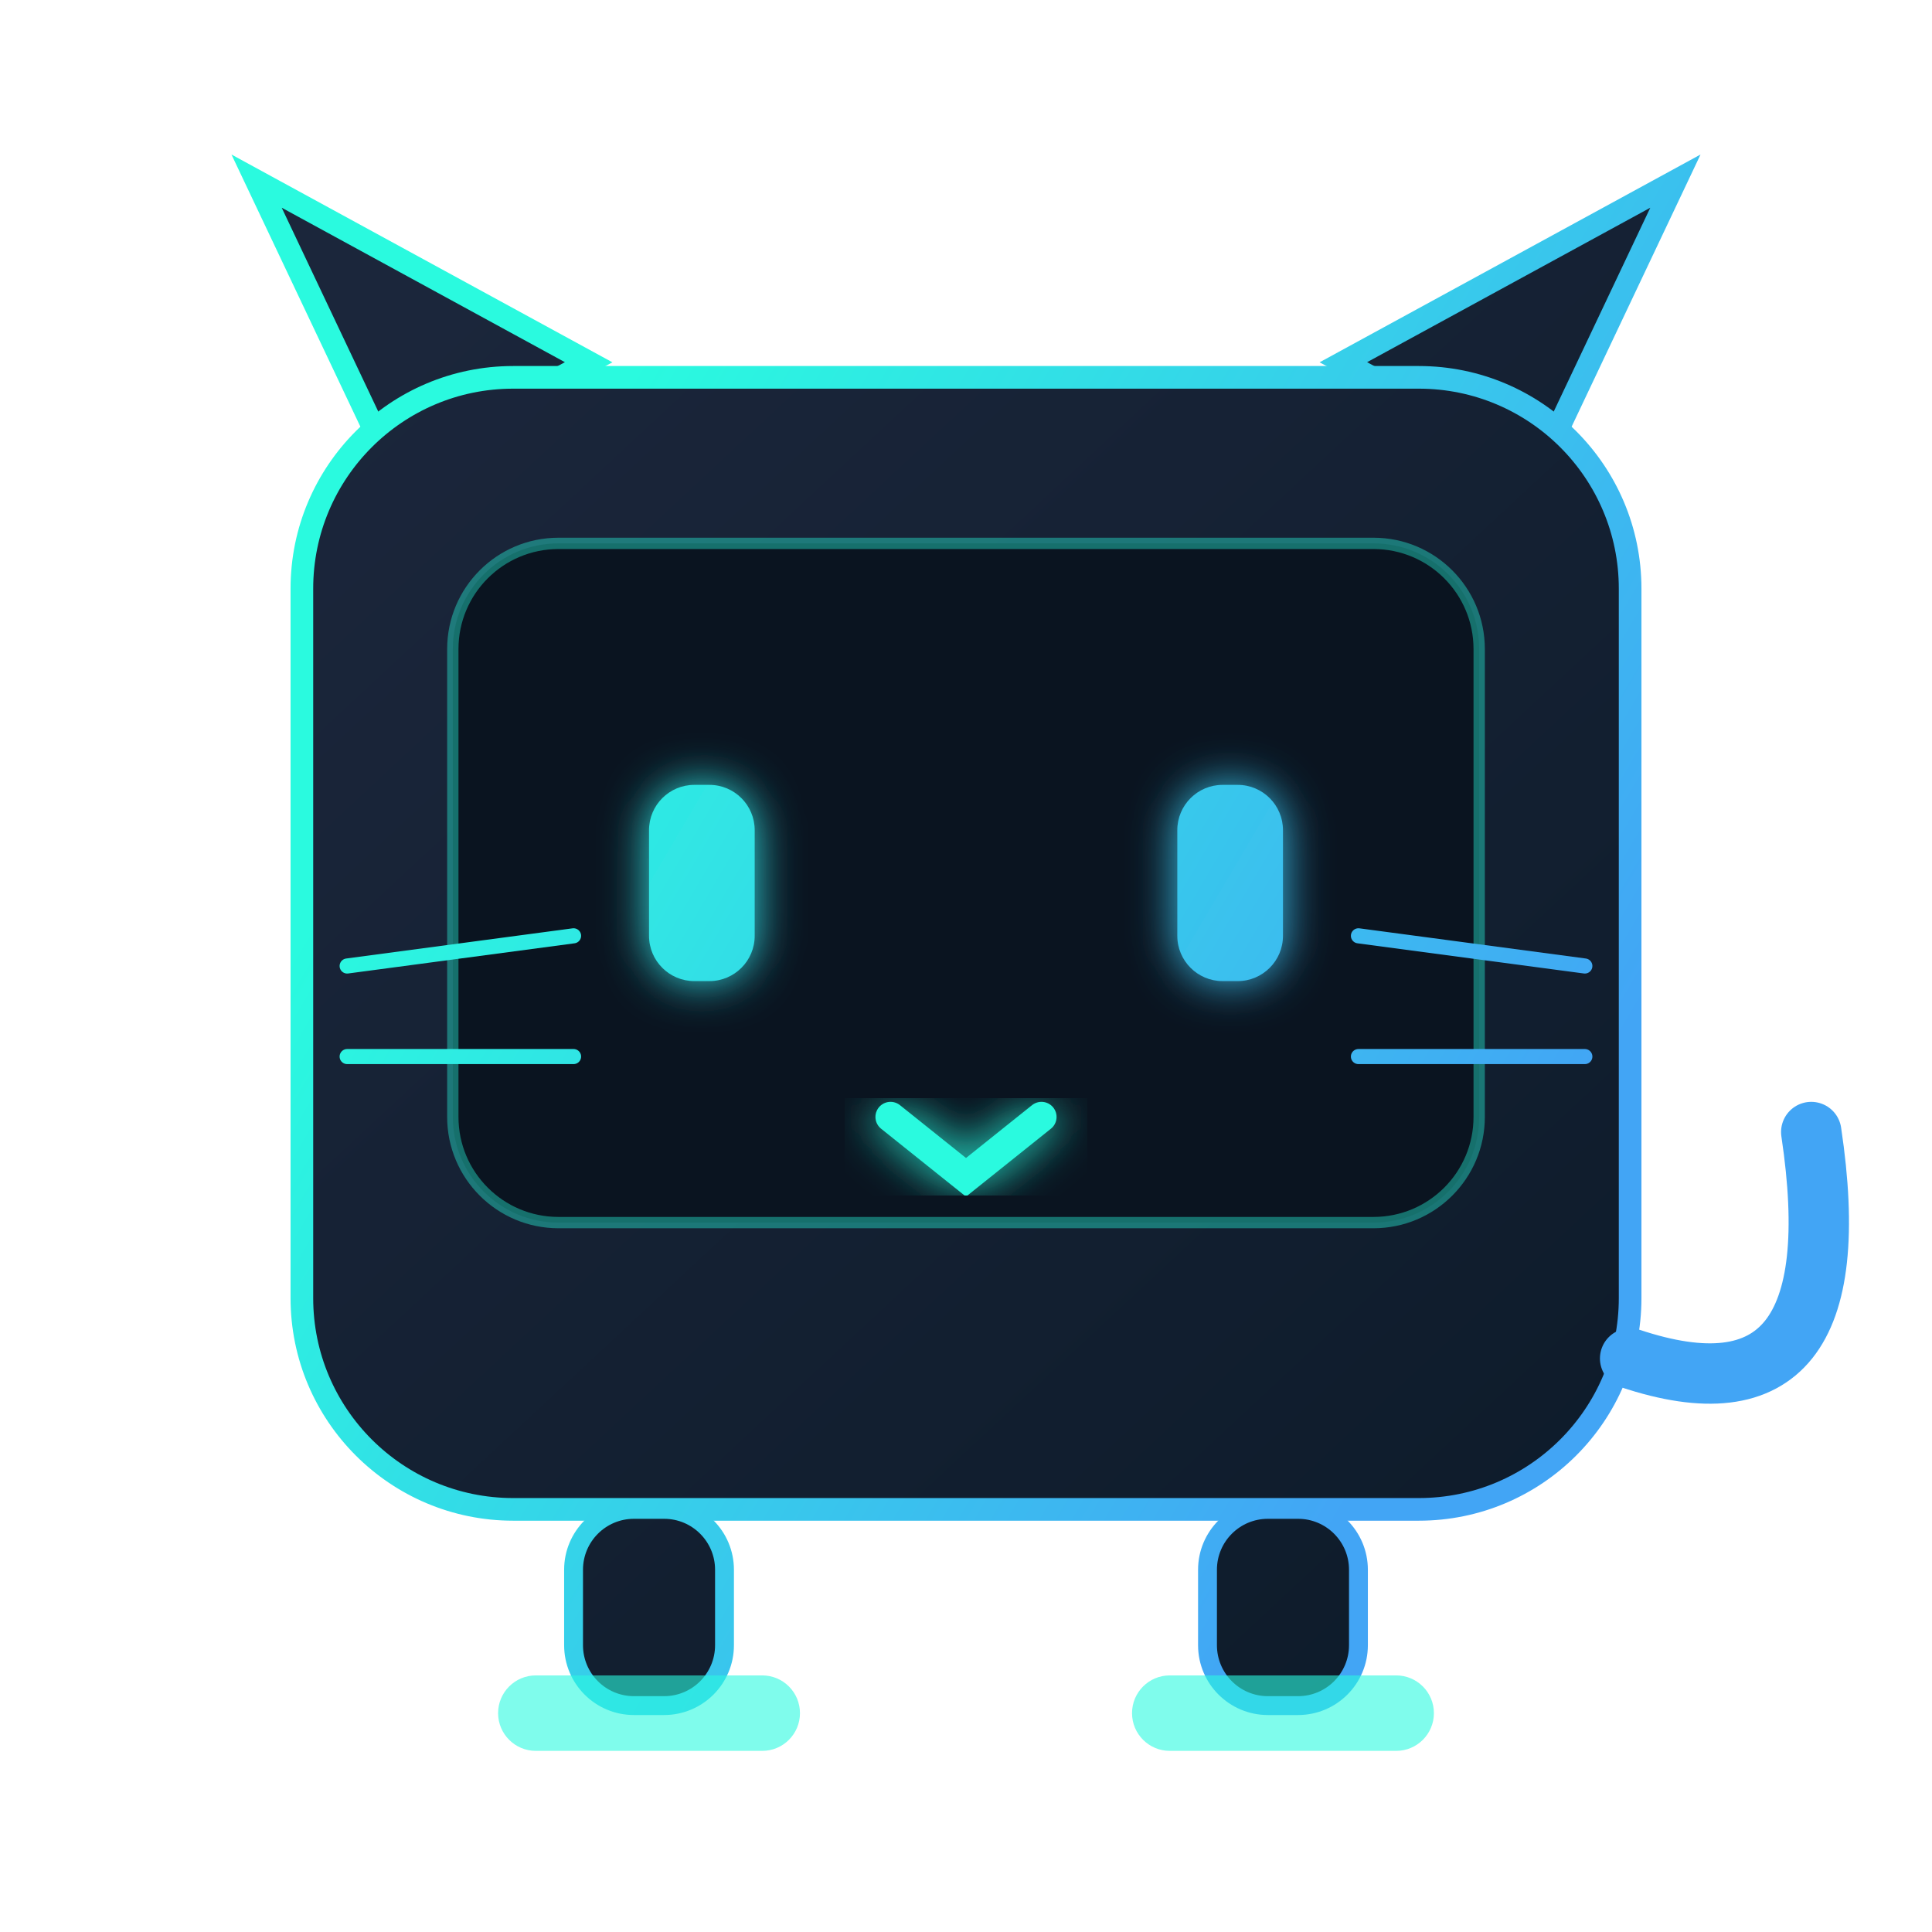
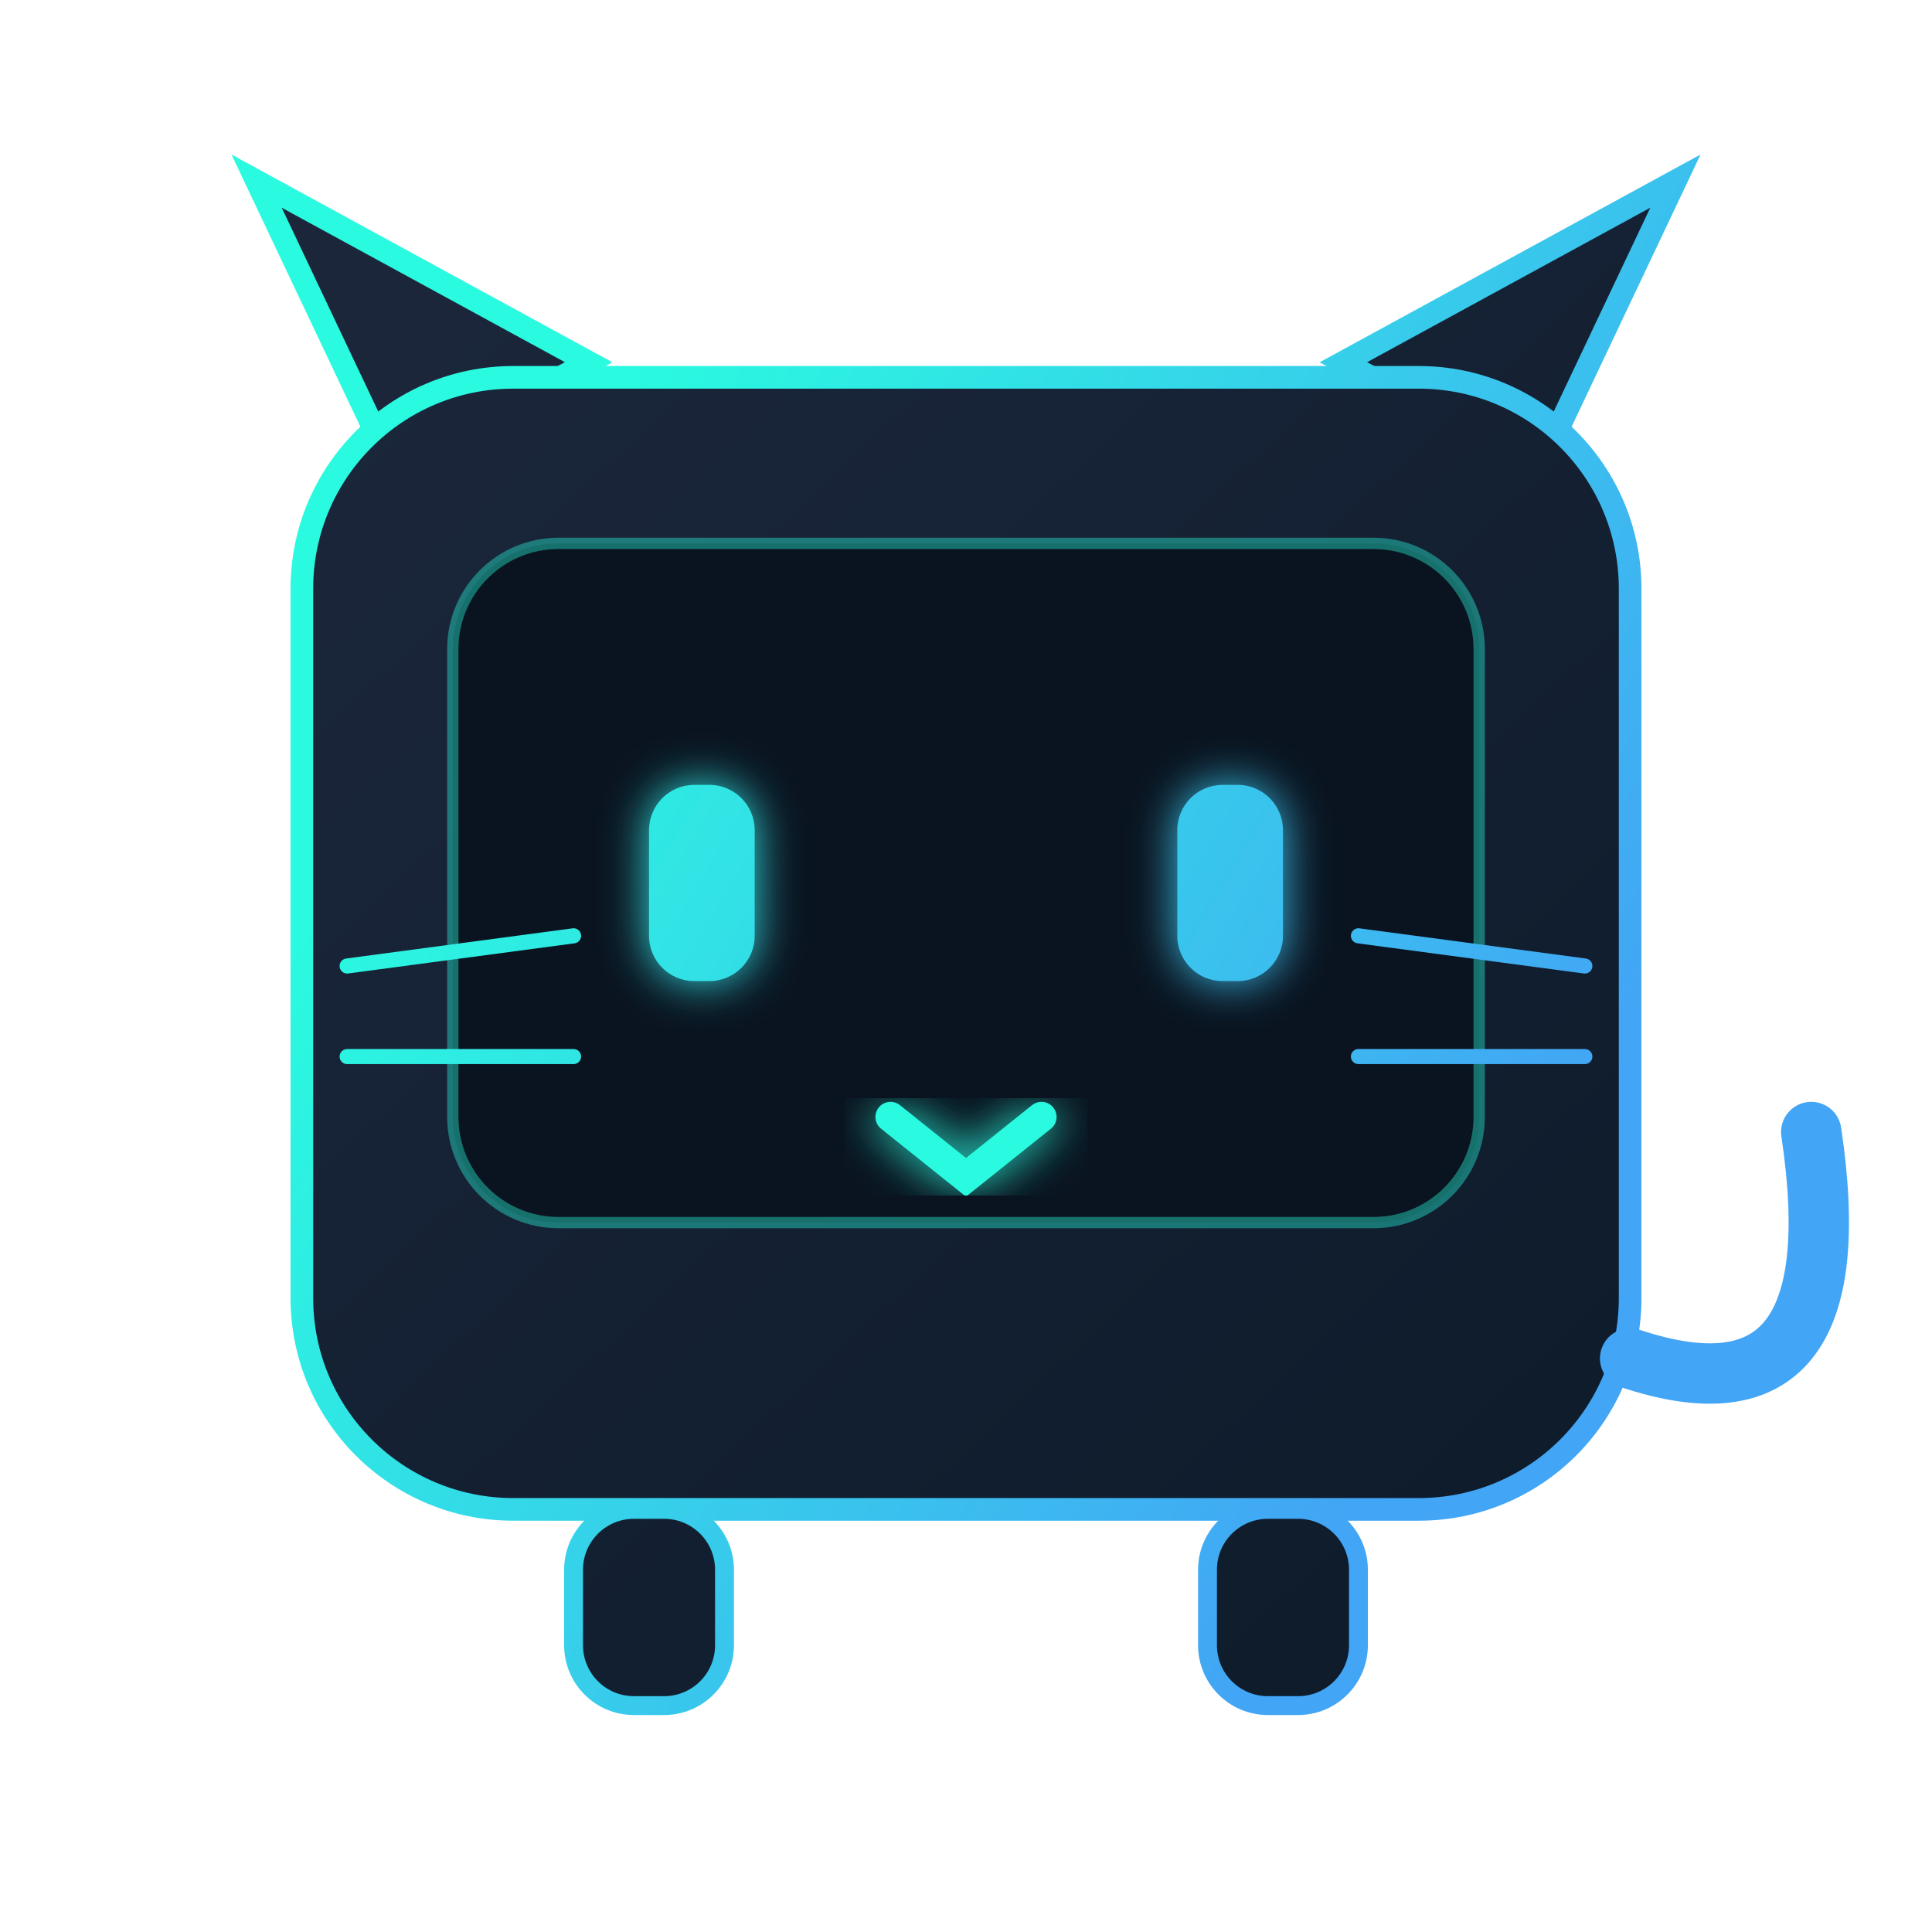
<svg xmlns="http://www.w3.org/2000/svg" width="256" height="256" viewBox="0 0 256 256" fill="none">
  <defs>
    <linearGradient id="bodyGrad" x1="48" y1="48" x2="208" y2="220" gradientUnits="userSpaceOnUse">
      <stop offset="0" stop-color="#1b263b" />
      <stop offset="1" stop-color="#0d1b2a" />
    </linearGradient>
    <linearGradient id="accentGrad" x1="60" y1="90" x2="196" y2="170" gradientUnits="userSpaceOnUse">
      <stop offset="0" stop-color="#2afadf" />
      <stop offset="1" stop-color="#42a5f5" />
    </linearGradient>
    <filter id="glow" x="-30%" y="-30%" width="160%" height="160%">
      <feGaussianBlur stdDeviation="3" result="blur" />
      <feMerge>
        <feMergeNode in="blur" />
        <feMergeNode in="SourceGraphic" />
      </feMerge>
    </filter>
  </defs>
  <g id="pet-body-group">
    <path d="M52 62 L34 24 L78 48 Z" fill="url(#bodyGrad)" stroke="url(#accentGrad)" stroke-width="3" />
    <path d="M204 62 L222 24 L178 48 Z" fill="url(#bodyGrad)" stroke="url(#accentGrad)" stroke-width="3" />
    <rect x="40" y="50" width="176" height="150" rx="28" fill="url(#bodyGrad)" stroke="url(#accentGrad)" stroke-width="3" />
    <rect x="60" y="72" width="136" height="90" rx="14" fill="#0a1420" stroke="#2afadf" stroke-opacity="0.4" stroke-width="1.5" />
    <g filter="url(#glow)">
      <rect x="86" y="104" width="14" height="26" rx="6" fill="url(#accentGrad)">
        <animate attributeName="height" values="26;2;26" keyTimes="0;0.5;1" dur="3.2s" repeatCount="indefinite" />
        <animate attributeName="y" values="104;117;104" keyTimes="0;0.5;1" dur="3.2s" repeatCount="indefinite" />
      </rect>
      <rect x="156" y="104" width="14" height="26" rx="6" fill="url(#accentGrad)">
        <animate attributeName="height" values="26;2;26" keyTimes="0;0.5;1" dur="3.2s" repeatCount="indefinite" />
        <animate attributeName="y" values="104;117;104" keyTimes="0;0.5;1" dur="3.2s" repeatCount="indefinite" />
      </rect>
    </g>
    <path d="M118 148 L128 156 L138 148" stroke="#2afadf" stroke-width="4" fill="none" stroke-linecap="round" filter="url(#glow)" />
    <line x1="46" y1="128" x2="76" y2="124" stroke="url(#accentGrad)" stroke-width="2" stroke-linecap="round" />
    <line x1="46" y1="140" x2="76" y2="140" stroke="url(#accentGrad)" stroke-width="2" stroke-linecap="round" />
    <line x1="210" y1="128" x2="180" y2="124" stroke="url(#accentGrad)" stroke-width="2" stroke-linecap="round" />
    <line x1="210" y1="140" x2="180" y2="140" stroke="url(#accentGrad)" stroke-width="2" stroke-linecap="round" />
    <rect x="76" y="200" width="20" height="26" rx="8" fill="url(#bodyGrad)" stroke="url(#accentGrad)" stroke-width="2.5" />
    <rect x="160" y="200" width="20" height="26" rx="8" fill="url(#bodyGrad)" stroke="url(#accentGrad)" stroke-width="2.5" />
-     <rect x="66" y="222" width="40" height="10" rx="5" fill="#2afadf" fill-opacity="0.6" />
-     <rect x="150" y="222" width="40" height="10" rx="5" fill="#2afadf" fill-opacity="0.6" />
    <path d="M216 180 Q246 190 240 150" stroke="url(#accentGrad)" stroke-width="8" stroke-linecap="round" fill="none" />
  </g>
</svg>
